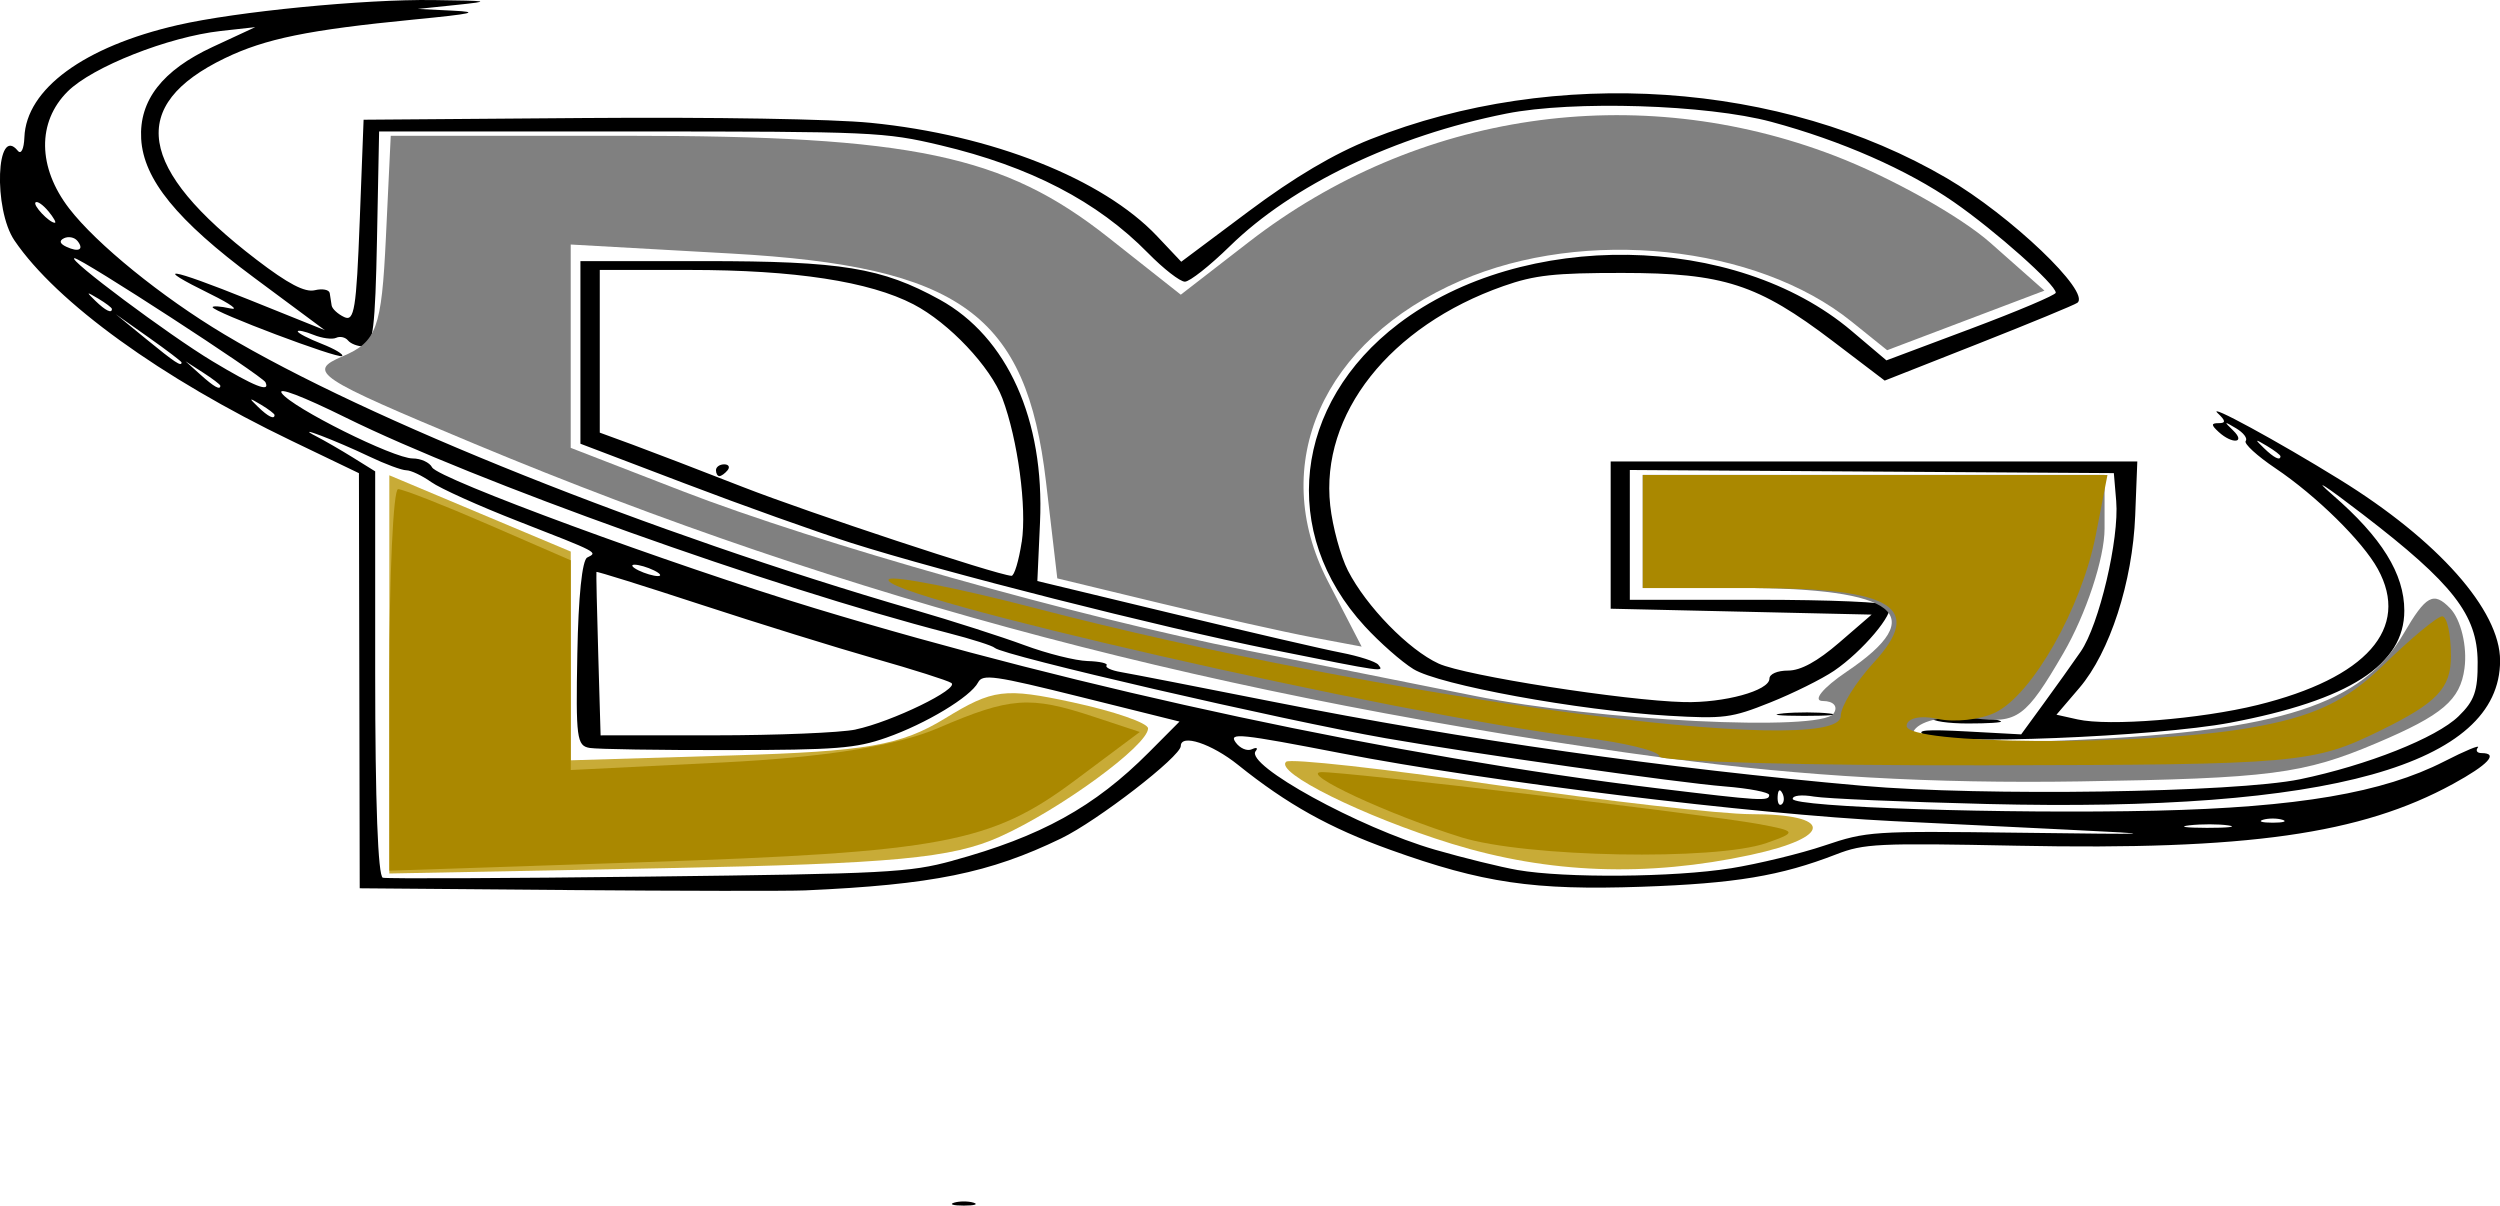
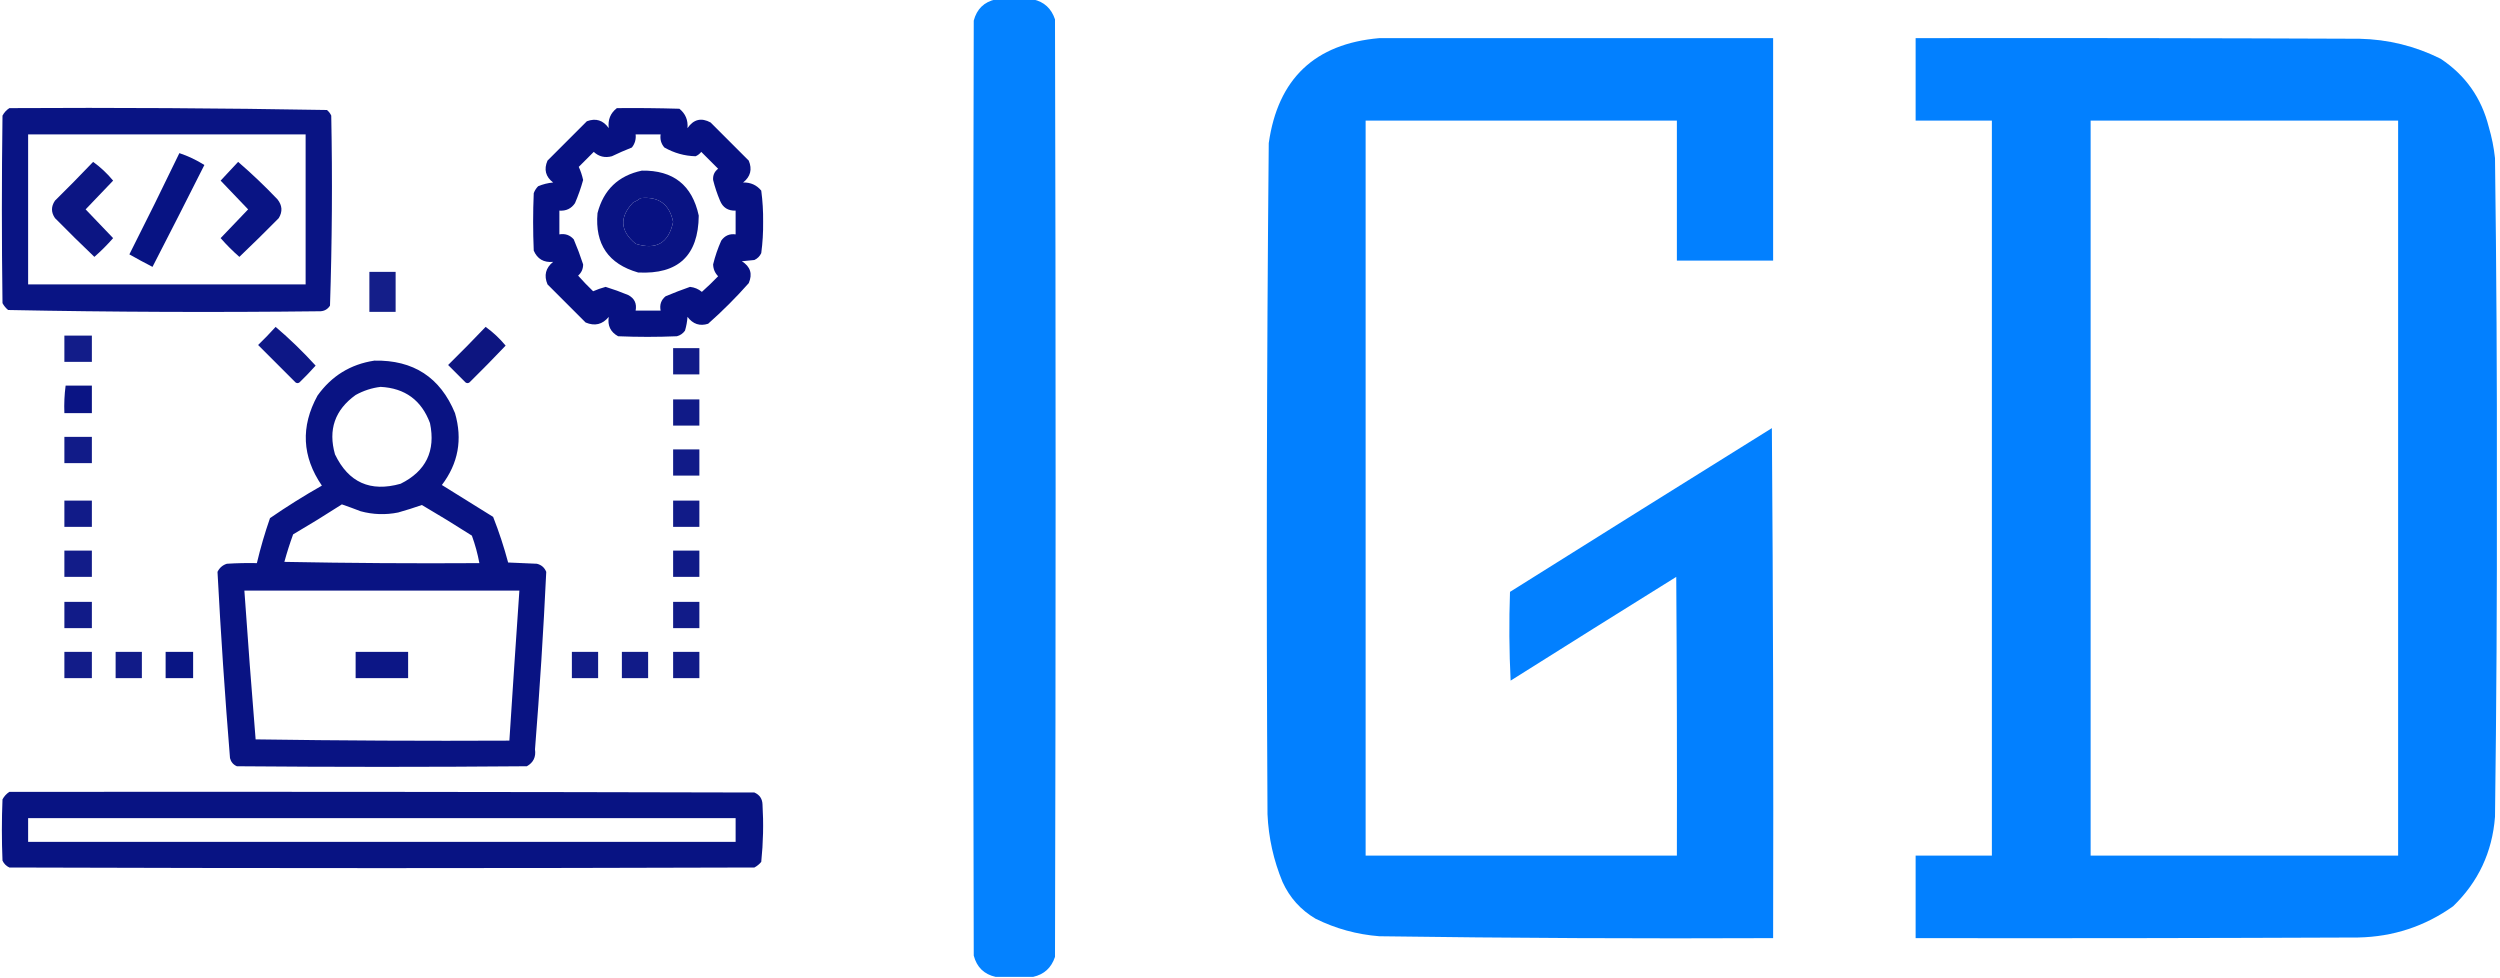
- <svg xmlns="http://www.w3.org/2000/svg" width="50.927mm" height="24.56mm" viewBox="0 0 50.927 24.56" version="1.1" id="svg5" xml:space="preserve">
-   <defs id="defs2" />
-   <g id="layer1" transform="translate(-1.056244,-12.72996)">
-     <path style="fill:#000000;stroke-width:0.138" d="m 20.493,37.229 c 0.108,-0.033 0.286,-0.033 0.394,0 0.108,0.033 0.02,0.06 -0.197,0.06 -0.217,0 -0.306,-0.027 -0.197,-0.06 z m -7.889,-6.369 -4.22,-0.035 -0.008,-4.228 -0.008,-4.228 -1.373,-0.66 c -2.656,-1.277 -4.785,-2.816 -5.644,-4.08 -0.435,-0.64 -0.371,-2.368 0.068,-1.828 0.067,0.083 0.125,-0.035 0.134,-0.273 0.037,-0.985 1.217,-1.85 3.123,-2.287 1.196,-0.275 3.792,-0.529 5.207,-0.51 1.162,0.015 1.2,0.023 0.473,0.099 l -0.789,0.082 0.71,0.035 c 0.573,0.028 0.42,0.063 -0.789,0.181 -2.153,0.211 -3.027,0.39 -3.85,0.787 -1.988,0.959 -1.786,2.246 0.644,4.105 0.643,0.492 0.984,0.671 1.187,0.622 0.156,-0.038 0.293,-0.011 0.304,0.059 0.011,0.07 0.029,0.184 0.039,0.252 0.011,0.068 0.126,0.175 0.256,0.236 0.206,0.097 0.247,-0.158 0.316,-1.954 l 0.079,-2.066 4.497,-0.035 c 2.657,-0.02 5.044,0.02 5.833,0.098 2.468,0.245 4.729,1.14 5.834,2.309 l 0.492,0.521 1.376,-1.029 c 0.924,-0.691 1.738,-1.173 2.48,-1.467 3.758,-1.492 8.366,-1.18 11.74,0.794 1.304,0.763 2.939,2.324 2.659,2.538 -0.055,0.042 -0.961,0.416 -2.013,0.831 l -1.912,0.754 -1.056,-0.803 c -1.53,-1.163 -2.227,-1.389 -4.29,-1.39 -1.382,-7.9e-4 -1.783,0.043 -2.419,0.267 -2.317,0.813 -3.735,2.61 -3.53,4.471 0.048,0.435 0.211,1.032 0.361,1.326 0.374,0.729 1.236,1.614 1.848,1.894 0.533,0.245 3.784,0.754 4.997,0.784 0.819,0.02 1.741,-0.233 1.741,-0.477 0,-0.095 0.162,-0.165 0.381,-0.165 0.257,0 0.596,-0.186 1.041,-0.57 l 0.66,-0.57 -2.658,-0.06 -2.658,-0.06 v -1.5 -1.5 h 5.364 5.364 l -0.043,1.101 c -0.053,1.355 -0.517,2.786 -1.137,3.512 l -0.467,0.546 0.43,0.096 c 0.639,0.143 2.499,-0.006 3.664,-0.293 2.224,-0.549 3.118,-1.56 2.452,-2.772 -0.31,-0.564 -1.25,-1.489 -2.085,-2.051 -0.376,-0.253 -0.649,-0.504 -0.606,-0.556 0.043,-0.053 -0.046,-0.169 -0.197,-0.259 -0.248,-0.148 -0.254,-0.144 -0.058,0.046 0.263,0.255 -0.018,0.284 -0.295,0.03 -0.157,-0.144 -0.157,-0.18 0,-0.18 0.149,0 0.144,-0.049 -0.02,-0.203 -0.238,-0.223 1.214,0.566 2.482,1.35 2.007,1.239 3.271,2.665 3.27,3.69 -3.23e-4,2.122 -3.478,3.094 -10.454,2.921 -1.698,-0.042 -3.283,-0.11 -3.522,-0.151 -0.252,-0.043 -0.434,-0.024 -0.434,0.047 0,0.169 4.374,0.31 7.398,0.24 2.889,-0.068 4.626,-0.364 5.876,-1.004 0.427,-0.219 0.735,-0.346 0.684,-0.283 -0.051,0.063 -0.018,0.114 0.074,0.114 0.355,0 0.137,0.236 -0.582,0.629 -1.873,1.023 -4.19,1.352 -8.875,1.258 -2.846,-0.057 -3.123,-0.044 -3.689,0.176 -1.134,0.44 -2.06,0.594 -3.963,0.66 -2.198,0.076 -3.238,-0.076 -5.121,-0.753 -1.234,-0.443 -2.101,-0.927 -3.101,-1.73 -0.537,-0.431 -1.166,-0.639 -1.166,-0.385 0,0.214 -1.697,1.525 -2.439,1.884 -1.459,0.706 -2.627,0.943 -5.213,1.058 -0.347,0.015 -2.53,0.012 -4.852,-0.007 z m 7.856,-0.597 c 1.8,-0.491 2.892,-1.094 4.001,-2.208 l 0.623,-0.626 -2,-0.498 c -1.775,-0.442 -2.012,-0.476 -2.103,-0.3 -0.154,0.295 -1.063,0.843 -1.869,1.126 -0.624,0.219 -1.015,0.25 -3.234,0.253 -1.388,0.002 -2.653,-0.018 -2.81,-0.044 -0.263,-0.044 -0.283,-0.198 -0.251,-1.922 0.021,-1.164 0.098,-1.906 0.202,-1.957 0.219,-0.109 0.248,-0.093 -1.412,-0.741 -0.787,-0.307 -1.583,-0.665 -1.768,-0.797 -0.185,-0.131 -0.413,-0.239 -0.505,-0.239 -0.092,0 -0.432,-0.126 -0.756,-0.281 -0.684,-0.327 -1.581,-0.668 -1.08,-0.411 0.163,0.084 0.501,0.279 0.749,0.433 l 0.452,0.281 v 4.119 c 0,2.609 0.057,4.134 0.156,4.159 0.086,0.022 2.518,0.012 5.404,-0.023 4.868,-0.058 5.317,-0.082 6.202,-0.323 z m 15.849,0.156 c 0.564,-0.091 1.426,-0.3 1.914,-0.465 0.864,-0.291 0.974,-0.298 3.944,-0.261 2.907,0.037 2.956,0.034 1.004,-0.062 -1.128,-0.055 -2.726,-0.134 -3.55,-0.174 -2.872,-0.142 -8.243,-0.802 -11.234,-1.381 -2.077,-0.402 -2.303,-0.426 -2.161,-0.225 0.087,0.123 0.236,0.187 0.332,0.142 0.096,-0.045 0.13,-0.028 0.077,0.038 -0.227,0.279 2.106,1.561 3.653,2.008 0.578,0.167 1.335,0.353 1.682,0.414 0.96,0.168 3.191,0.15 4.339,-0.035 z m 10.139,-0.875 c -0.194,-0.029 -0.549,-0.029 -0.789,-0.002 -0.24,0.028 -0.081,0.051 0.353,0.052 0.434,7.9e-4 0.63,-0.022 0.436,-0.05 z m 1.102,-0.115 c -0.108,-0.033 -0.286,-0.033 -0.394,0 -0.108,0.033 -0.02,0.06 0.197,0.06 0.217,0 0.306,-0.027 0.197,-0.06 z m -10.187,-0.543 c -0.05,-0.096 -0.088,-0.067 -0.095,0.072 -0.006,0.126 0.03,0.197 0.083,0.157 0.052,-0.04 0.058,-0.143 0.012,-0.23 z m -0.266,0.04 c 0,-0.057 -0.408,-0.136 -0.907,-0.176 -0.965,-0.077 -5.063,-0.66 -6.903,-0.981 -2.105,-0.368 -7.811,-1.687 -7.968,-1.842 -0.043,-0.043 -0.469,-0.179 -0.947,-0.302 -3.601,-0.93 -9.649,-3.093 -12.271,-4.388 -0.883,-0.436 -1.4,-0.633 -1.305,-0.498 0.209,0.298 2.28,1.33 2.667,1.33 0.167,0 0.345,0.082 0.395,0.181 0.117,0.233 4.876,1.984 7.802,2.872 5.448,1.653 11.846,3.02 17.148,3.665 2.124,0.258 2.288,0.268 2.288,0.139 z m 10.808,-0.321 c 1.374,-0.285 2.781,-0.844 3.234,-1.284 0.324,-0.315 0.393,-0.513 0.389,-1.108 -0.007,-0.959 -0.5,-1.593 -2.338,-3.004 -0.773,-0.594 -1.052,-0.774 -0.62,-0.4 1.003,0.868 1.464,1.611 1.464,2.361 0,1.103 -1.123,1.825 -3.55,2.283 -1.518,0.286 -5.855,0.46 -6.232,0.249 -0.177,-0.099 0.041,-0.117 0.87,-0.072 l 1.107,0.06 0.453,-0.621 c 0.249,-0.341 0.591,-0.82 0.759,-1.064 0.376,-0.544 0.789,-2.297 0.724,-3.068 l -0.048,-0.569 -4.93,-0.032 -4.93,-0.032 v 1.322 1.322 h 2.594 c 1.492,0 2.634,0.049 2.688,0.116 0.122,0.15 -0.543,0.938 -1.122,1.331 -0.248,0.168 -0.834,0.459 -1.302,0.646 -0.787,0.315 -0.94,0.335 -2.072,0.269 -1.829,-0.107 -4.672,-0.627 -5.194,-0.95 -0.242,-0.149 -0.688,-0.542 -0.991,-0.872 -1.748,-1.9 -1.454,-4.533 0.688,-6.163 2.537,-1.93 6.855,-1.862 9.228,0.145 l 0.71,0.601 1.725,-0.647 c 0.949,-0.356 1.725,-0.685 1.725,-0.731 0,-0.166 -1.227,-1.258 -2.076,-1.847 -0.947,-0.658 -2.299,-1.252 -3.718,-1.634 -1.312,-0.353 -4.042,-0.438 -5.399,-0.168 -2.27,0.452 -4.361,1.455 -5.635,2.704 -0.405,0.396 -0.815,0.72 -0.913,0.72 -0.098,0 -0.436,-0.263 -0.751,-0.584 -1.032,-1.052 -2.398,-1.761 -4.227,-2.195 -1.139,-0.27 -1.377,-0.281 -6.311,-0.281 H 8.779 l -0.043,2.19 c -0.035,1.795 -0.083,2.19 -0.267,2.19 -0.123,0 -0.268,-0.055 -0.323,-0.122 -0.054,-0.067 -0.164,-0.092 -0.243,-0.054 -0.079,0.037 -0.287,0.009 -0.462,-0.062 -0.175,-0.071 -0.319,-0.102 -0.319,-0.069 0,0.034 0.22,0.148 0.488,0.253 0.268,0.106 0.454,0.217 0.414,0.249 -0.081,0.061 -2.637,-0.903 -2.637,-0.995 0,-0.03 0.16,-0.02 0.355,0.024 0.195,0.044 0.018,-0.086 -0.394,-0.289 -1.219,-0.6 -0.86,-0.548 0.789,0.115 l 1.538,0.619 -1.439,-1.068 c -1.578,-1.171 -2.257,-2.006 -2.304,-2.831 -0.044,-0.783 0.433,-1.397 1.456,-1.872 l 0.868,-0.403 -0.702,0.078 c -1.068,0.119 -2.618,0.731 -3.121,1.234 -0.622,0.62 -0.61,1.545 0.03,2.379 0.557,0.725 1.888,1.806 3.162,2.567 2.919,1.745 8.681,4.047 14.042,5.608 0.781,0.227 1.797,0.553 2.258,0.724 0.461,0.171 1.04,0.316 1.286,0.323 0.247,0.007 0.421,0.047 0.387,0.089 -0.034,0.042 0.097,0.103 0.292,0.136 0.194,0.033 1.596,0.306 3.114,0.607 3.882,0.77 8.005,1.358 11.991,1.709 2.443,0.216 7.605,0.139 8.914,-0.133 z m -7.494,-1.245 c 0,-0.098 1.248,-0.04 1.407,0.065 0.036,0.024 -0.266,0.043 -0.671,0.043 -0.405,0 -0.736,-0.049 -0.736,-0.109 z m -3.034,-0.098 c 0.284,-0.027 0.71,-0.026 0.947,0.002 0.237,0.027 0.005,0.049 -0.516,0.049 -0.521,-7.2e-4 -0.715,-0.023 -0.431,-0.05 z m -10.401,-1.296 c -2.289,-0.461 -6.716,-1.584 -8.581,-2.177 -0.698,-0.222 -2.225,-0.767 -3.392,-1.212 l -2.123,-0.808 v -1.86 -1.86 h 2.524 c 2.799,0 3.613,0.133 4.796,0.785 1.378,0.759 2.138,2.449 2.042,4.54 l -0.054,1.192 2.761,0.665 c 1.519,0.366 3.06,0.724 3.425,0.794 0.365,0.071 0.707,0.181 0.759,0.246 0.125,0.154 0.145,0.157 -2.157,-0.306 z m -5.106,-2.196 c 0.106,-0.697 -0.08,-2.086 -0.393,-2.922 -0.241,-0.645 -1.089,-1.543 -1.813,-1.919 -0.897,-0.466 -2.419,-0.7 -4.567,-0.7 h -1.823 v 1.657 1.657 l 0.671,0.246 c 0.369,0.136 1.381,0.524 2.248,0.863 1.345,0.525 5.149,1.784 5.467,1.808 0.057,0.005 0.151,-0.307 0.209,-0.691 z m -6.229,-1.461 c 0,-0.066 0.075,-0.12 0.167,-0.12 0.092,0 0.123,0.054 0.07,0.12 -0.054,0.066 -0.129,0.12 -0.167,0.12 -0.038,0 -0.07,-0.054 -0.07,-0.12 z m 2.845,5.281 c 0.738,-0.156 2.126,-0.831 1.949,-0.948 -0.077,-0.051 -0.779,-0.274 -1.56,-0.496 -0.781,-0.223 -2.373,-0.717 -3.539,-1.099 -1.165,-0.382 -2.124,-0.682 -2.13,-0.666 -0.006,0.016 0.01,0.771 0.037,1.679 l 0.048,1.65 2.319,-7.2e-4 c 1.275,-3.6e-4 2.57,-0.054 2.876,-0.118 z m -4.108,-3.241 c -0.13,-0.064 -0.308,-0.116 -0.394,-0.116 -0.087,0 -0.051,0.052 0.079,0.116 0.13,0.064 0.308,0.116 0.394,0.116 0.087,0 0.051,-0.052 -0.079,-0.116 z m 33.133,-2.325 c 0,-0.025 -0.124,-0.119 -0.276,-0.21 -0.25,-0.149 -0.256,-0.145 -0.06,0.045 0.206,0.2 0.336,0.263 0.336,0.165 z M 6.649,21.184 c 0,-0.025 -0.124,-0.119 -0.276,-0.21 -0.25,-0.149 -0.256,-0.145 -0.06,0.045 0.206,0.2 0.336,0.263 0.336,0.165 z m -1.104,-0.596 c 0,-0.023 -0.16,-0.144 -0.355,-0.27 l -0.355,-0.229 0.301,0.27 c 0.282,0.254 0.409,0.325 0.409,0.229 z m 0.92,-0.07 c -0.062,-0.132 -3.749,-2.528 -3.891,-2.528 -0.174,0 1.922,1.565 2.812,2.1 0.86,0.517 1.18,0.643 1.078,0.428 z m -1.709,-0.404 c 0,-0.02 -0.302,-0.249 -0.671,-0.51 l -0.671,-0.474 0.624,0.51 c 0.58,0.474 0.717,0.565 0.717,0.474 z m -1.42,-1.09 c 0,-0.025 -0.124,-0.119 -0.276,-0.21 -0.25,-0.149 -0.256,-0.145 -0.06,0.045 0.206,0.2 0.336,0.263 0.336,0.165 z m -0.705,-1.389 c -0.058,-0.071 -0.179,-0.095 -0.269,-0.053 -0.106,0.05 -0.09,0.112 0.046,0.175 0.253,0.119 0.368,0.056 0.224,-0.122 z m -0.589,-0.601 c -0.106,-0.129 -0.223,-0.211 -0.26,-0.183 -0.068,0.051 0.276,0.417 0.392,0.417 0.034,0 -0.026,-0.106 -0.132,-0.235 z" id="path179" />
-     <path style="fill:#808080;stroke-width:0.311" d="m 35.025,28.177 c -9.094,-1.224 -16.663,-3.219 -24.302,-6.406 -3.243,-1.353 -3.42,-1.47 -2.688,-1.782 0.696,-0.296 0.794,-0.565 0.882,-2.413 l 0.099,-2.08 h 4.796 c 5.841,0 7.693,0.39 9.82,2.07 l 1.478,1.167 1.39,-1.076 c 3.424,-2.65 7.893,-3.306 11.935,-1.752 1.132,0.435 2.555,1.231 3.163,1.768 l 1.105,0.977 -1.602,0.607 -1.602,0.607 -0.73,-0.587 c -1.935,-1.557 -5.431,-1.923 -7.954,-0.831 -2.821,1.221 -3.938,3.743 -2.711,6.12 l 0.69,1.336 -1.005,-0.189 c -0.553,-0.104 -1.948,-0.417 -3.1,-0.695 l -2.095,-0.506 -0.23,-1.968 c -0.399,-3.414 -1.738,-4.386 -6.407,-4.649 l -3.275,-0.184 v 2.071 2.071 l 2.268,0.879 c 2.751,1.066 8.084,2.572 11.507,3.248 1.386,0.274 3.476,0.691 4.645,0.927 2.509,0.507 7.037,0.732 7.303,0.362 0.103,-0.142 0.006,-0.259 -0.215,-0.259 -0.221,0 -0.003,-0.268 0.484,-0.597 1.724,-1.162 1.033,-1.706 -2.166,-1.706 h -1.988 v -1.152 -1.152 h 4.704 4.704 v 1.095 c 0,0.602 -0.378,1.746 -0.841,2.541 -0.761,1.308 -0.933,1.434 -1.808,1.324 -0.553,-0.07 -1.078,0.032 -1.226,0.238 -0.203,0.282 0.507,0.326 3.3,0.203 4.154,-0.182 5.826,-0.724 6.665,-2.163 0.458,-0.785 0.611,-0.869 0.948,-0.521 0.221,0.228 0.354,0.779 0.294,1.224 -0.087,0.647 -0.445,0.952 -1.788,1.522 -1.492,0.633 -2.169,0.721 -6.048,0.782 -2.987,0.047 -5.642,-0.103 -8.399,-0.474 z" id="path256" />
-     <path style="fill:#c8ab37;stroke-width:0.311" d="m 8.987,26.468 v -4.056 l 1.848,0.777 1.848,0.777 v 2.126 2.126 l 3.276,-0.099 c 2.758,-0.083 3.445,-0.203 4.349,-0.755 0.978,-0.598 1.208,-0.627 2.604,-0.326 0.842,0.182 1.531,0.42 1.531,0.53 0,0.345 -1.797,1.659 -3.024,2.209 -0.969,0.435 -2.167,0.547 -6.804,0.638 l -5.628,0.109 z" id="path534" />
-     <path style="fill:#c8ab37;stroke-width:0.311" d="m 30.631,29.919 c -1.8,-0.556 -3.623,-1.459 -3.374,-1.672 0.081,-0.07 1.995,0.142 4.252,0.471 2.258,0.329 4.606,0.597 5.219,0.597 1.679,0 1.675,0.467 -0.007,0.83 -2.116,0.456 -4.118,0.382 -6.09,-0.226 z" id="path536" />
-     <path style="fill:#aa8800;stroke-width:0.311" d="m 34.857,28.137 c 0,-0.108 -0.718,-0.283 -1.596,-0.388 -3.713,-0.448 -14.465,-2.904 -14.096,-3.22 0.092,-0.079 1.431,0.185 2.974,0.588 7.03,1.834 16.414,3.091 16.414,2.2 0,-0.196 0.303,-0.687 0.674,-1.091 1.026,-1.118 0.398,-1.516 -2.395,-1.516 H 34.521 v -1.152 -1.152 h 4.733 4.733 l -0.238,1.224 c -0.288,1.48 -1.293,3.254 -2.051,3.617 -0.305,0.146 -0.835,0.203 -1.178,0.126 -0.343,-0.077 -0.624,-0.012 -0.624,0.144 0,0.386 4.778,0.417 6.955,0.046 1.327,-0.226 1.991,-0.536 2.762,-1.288 0.558,-0.545 1.095,-0.99 1.193,-0.99 0.098,0 0.178,0.365 0.178,0.811 0,0.652 -0.28,0.948 -1.428,1.511 -1.378,0.676 -1.662,0.701 -8.064,0.713 -3.65,0.007 -6.636,-0.075 -6.636,-0.183 z" id="path540" />
-     <path style="fill:#aa8800;fill-opacity:1;stroke-width:0.311" d="m 8.987,26.578 c 0,-2.136 0.081,-3.884 0.179,-3.884 0.099,0 0.93,0.326 1.848,0.725 l 1.669,0.725 v 2.136 2.136 l 3.108,-0.155 c 2.075,-0.104 3.53,-0.337 4.378,-0.701 1.469,-0.631 1.867,-0.66 3.16,-0.232 l 0.946,0.313 -1.319,0.985 c -1.713,1.279 -2.693,1.464 -8.844,1.669 l -5.124,0.171 z" id="path6179" />
-     <path style="fill:#aa8800;fill-opacity:1;stroke-width:0.311" d="m 30.826,29.787 c -1.479,-0.46 -3.302,-1.308 -2.856,-1.328 0.433,-0.019 7.8,0.855 8.903,1.056 0.786,0.144 0.797,0.168 0.168,0.388 -1.041,0.364 -4.907,0.291 -6.216,-0.116 z" id="path6181" />
+ <svg xmlns="http://www.w3.org/2000/svg" version="1.1" width="2000px" height="782px" style="shape-rendering:geometricPrecision; text-rendering:geometricPrecision; image-rendering:optimizeQuality; fill-rule:evenodd; clip-rule:evenodd">
+   <g>
+     <path style="opacity:0.981" fill="#0080ff" d="M 796.5,-0.5 C 806.5,-0.5 816.5,-0.5 826.5,-0.5C 835.269,1.428 841.102,6.761 844,15.5C 844.667,265.5 844.667,515.5 844,765.5C 841.102,774.239 835.269,779.572 826.5,781.5C 816.5,781.5 806.5,781.5 796.5,781.5C 787.291,779.46 781.458,773.793 779,764.5C 778.333,515.167 778.333,265.833 779,16.5C 781.449,7.216 787.282,1.549 796.5,-0.5 Z" />
+   </g>
+   <g>
+     <path style="opacity:0.991" fill="#007fff" d="M 1103.5,30.5 C 1208.5,30.5 1313.5,30.5 1418.5,30.5C 1418.5,89.833 1418.5,149.167 1418.5,208.5C 1392.83,208.5 1367.17,208.5 1341.5,208.5C 1341.5,171.167 1341.5,133.833 1341.5,96.5C 1258.5,96.5 1175.5,96.5 1092.5,96.5C 1092.5,292.5 1092.5,488.5 1092.5,684.5C 1175.5,684.5 1258.5,684.5 1341.5,684.5C 1341.67,610.166 1341.5,535.833 1341,461.5C 1296.75,489.042 1252.58,516.708 1208.5,544.5C 1207.33,520.84 1207.17,497.174 1208,473.5C 1277.75,429.708 1347.58,386.042 1417.5,342.5C 1418.5,478.498 1418.83,614.498 1418.5,750.5C 1313.48,750.971 1208.48,750.471 1103.5,749C 1085.58,747.603 1068.58,742.936 1052.5,735C 1040.56,727.959 1031.73,718.126 1026,705.5C 1018.85,688.222 1014.85,670.222 1014,651.5C 1013.01,472.48 1013.34,293.48 1015,114.5C 1022.33,62.998 1051.83,34.998 1103.5,30.5 Z" />
+   </g>
+   <g>
+     <path style="opacity:0.992" fill="#007fff" d="M 1532.5,30.5 C 1650.83,30.333 1769.17,30.5 1887.5,31C 1910.4,31.475 1932.07,36.808 1952.5,47C 1972.32,60.121 1985.16,78.288 1991,101.5C 1993.42,109.683 1995.09,118.016 1996,126.5C 1997.15,214.315 1997.65,302.148 1997.5,390C 1997.65,477.852 1997.15,565.685 1996,653.5C 1993.82,681.684 1982.65,705.517 1962.5,725C 1939.87,741.1 1914.53,749.433 1886.5,750C 1768.5,750.5 1650.5,750.667 1532.5,750.5C 1532.5,728.5 1532.5,706.5 1532.5,684.5C 1552.83,684.5 1573.17,684.5 1593.5,684.5C 1593.5,488.5 1593.5,292.5 1593.5,96.5C 1573.17,96.5 1552.83,96.5 1532.5,96.5C 1532.5,74.5 1532.5,52.5 1532.5,30.5 Z M 1672.5,96.5 C 1754.5,96.5 1836.5,96.5 1918.5,96.5C 1918.5,292.5 1918.5,488.5 1918.5,684.5C 1836.5,684.5 1754.5,684.5 1672.5,684.5C 1672.5,488.5 1672.5,292.5 1672.5,96.5 Z" />
+   </g>
+   <g>
+     <path style="opacity:0.964" fill="#000b80" d="M 7.5,86.5 C 92.249,86.005 176.915,86.505 261.5,88C 263.049,89.214 264.215,90.714 265,92.5C 265.991,143.25 265.657,193.916 264,244.5C 262.238,247.268 259.738,248.768 256.5,249C 173.11,249.992 89.777,249.658 6.5,248C 4.622,246.457 3.122,244.624 2,242.5C 1.333,192.5 1.333,142.5 2,92.5C 3.36,89.977 5.193,87.977 7.5,86.5 Z M 22.5,107.5 C 96.5,107.5 170.5,107.5 244.5,107.5C 244.5,147.5 244.5,187.5 244.5,227.5C 170.5,227.5 96.5,227.5 22.5,227.5C 22.5,187.5 22.5,147.5 22.5,107.5 Z" />
+   </g>
+   <g>
+     <path style="opacity:0.973" fill="#010b7f" d="M 493.5,86.5 C 510.17,86.333 526.837,86.5 543.5,87C 548.37,90.919 550.536,96.086 550,102.5C 554.878,95.425 561.044,93.925 568.5,98C 578.667,108.167 588.833,118.333 599,128.5C 601.91,135.466 600.41,141.299 594.5,146C 600.496,145.855 605.329,148.022 609,152.5C 610.103,160.775 610.603,169.108 610.5,177.5C 610.603,185.892 610.103,194.225 609,202.5C 607.833,205 606,206.833 603.5,208C 600.167,208.333 596.833,208.667 593.5,209C 600.345,213.316 602.178,219.149 599,226.5C 588.833,238 578,248.833 566.5,259C 559.857,261.121 554.357,259.288 550,253.5C 549.74,257.25 549.073,260.916 548,264.5C 546.363,266.81 544.196,268.31 541.5,269C 525.833,269.667 510.167,269.667 494.5,269C 488.414,265.659 485.914,260.493 487,253.5C 482.01,259.589 475.843,261.089 468.5,258C 458.333,247.833 448.167,237.667 438,227.5C 434.996,220.357 436.496,214.357 442.5,209.5C 435.036,210.192 429.869,207.192 427,200.5C 426.333,185.167 426.333,169.833 427,154.5C 427.792,152.413 428.959,150.579 430.5,149C 434.332,147.375 438.332,146.375 442.5,146C 436.463,141.362 434.963,135.529 438,128.5C 448.5,118 459,107.5 469.5,97C 476.671,94.325 482.504,96.158 487,102.5C 486.198,95.793 488.364,90.46 493.5,86.5 Z M 508.5,107.5 C 515.167,107.5 521.833,107.5 528.5,107.5C 527.9,111.516 528.9,115.016 531.5,118C 539.357,122.452 547.69,124.785 556.5,125C 558.286,124.215 559.786,123.049 561,121.5C 565.5,126 570,130.5 574.5,135C 571.534,137.265 570.201,140.265 570.5,144C 571.882,149.609 573.715,155.109 576,160.5C 578.25,166.048 582.417,168.714 588.5,168.5C 588.5,174.833 588.5,181.167 588.5,187.5C 583.653,186.84 579.819,188.507 577,192.5C 574.249,198.661 572.083,204.994 570.5,211.5C 570.596,215.192 571.929,218.358 574.5,221C 570.318,225.349 565.985,229.515 561.5,233.5C 558.737,231.202 555.57,229.868 552,229.5C 545.454,231.794 538.954,234.294 532.5,237C 528.886,239.944 527.553,243.777 528.5,248.5C 521.833,248.5 515.167,248.5 508.5,248.5C 509.564,242.796 507.564,238.629 502.5,236C 496.588,233.542 490.588,231.375 484.5,229.5C 480.941,230.467 477.608,231.633 474.5,233C 470.318,228.985 466.318,224.818 462.5,220.5C 465.194,218.111 466.527,215.111 466.5,211.5C 464.307,204.76 461.807,198.094 459,191.5C 455.96,188.034 452.126,186.7 447.5,187.5C 447.5,181.167 447.5,174.833 447.5,168.5C 452.907,168.875 457.073,166.875 460,162.5C 462.604,156.464 464.771,150.298 466.5,144C 465.678,140.234 464.511,136.734 463,133.5C 467,129.5 471,125.5 475,121.5C 479.091,125.305 483.924,126.472 489.5,125C 494.751,122.472 500.084,120.139 505.5,118C 507.931,114.922 508.931,111.422 508.5,107.5 Z M 512.5,158.5 C 526.923,157.039 535.59,163.372 538.5,177.5C 534.936,194.447 524.936,200.28 508.5,195C 496.031,184.717 495.364,173.717 506.5,162C 508.727,161.059 510.727,159.892 512.5,158.5 Z" />
+   </g>
+   <g>
+     <path style="opacity:0.972" fill="#000c80" d="M 143.5,122.5 C 150.528,124.847 157.195,128.014 163.5,132C 149.794,159.245 135.961,186.411 122,213.5C 115.754,210.294 109.587,206.96 103.5,203.5C 117.116,176.601 130.45,149.601 143.5,122.5 Z" />
+   </g>
+   <g>
+     <path style="opacity:0.959" fill="#020b7e" d="M 74.5,129.5 C 80.422,133.751 85.755,138.751 90.5,144.5C 83.167,152.167 75.833,159.833 68.5,167.5C 75.833,175.167 83.167,182.833 90.5,190.5C 85.833,195.833 80.833,200.833 75.5,205.5C 64.847,195.348 54.347,185.014 44,174.5C 40.788,169.867 40.788,165.2 44,160.5C 54.369,150.298 64.535,139.965 74.5,129.5 Z" />
+   </g>
+   <g>
+     <path style="opacity:0.961" fill="#000b80" d="M 190.5,129.5 C 201.413,138.909 211.913,148.909 222,159.5C 225.831,164.303 226.164,169.303 223,174.5C 212.653,185.014 202.153,195.348 191.5,205.5C 186.167,200.833 181.167,195.833 176.5,190.5C 183.833,182.833 191.167,175.167 198.5,167.5C 191.167,159.833 183.833,152.167 176.5,144.5C 181.188,139.48 185.855,134.48 190.5,129.5 Z" />
+   </g>
+   <g>
+     <path style="opacity:0.966" fill="#010b7f" d="M 513.5,136.5 C 538.584,136.093 553.75,148.093 559,172.5C 558.686,204.479 542.519,219.646 510.5,218C 486.693,211.172 475.859,195.339 478,170.5C 482.852,151.814 494.685,140.48 513.5,136.5 Z M 512.5,158.5 C 510.727,159.892 508.727,161.059 506.5,162C 495.364,173.717 496.031,184.717 508.5,195C 524.936,200.28 534.936,194.447 538.5,177.5C 535.59,163.372 526.923,157.039 512.5,158.5 Z" />
+   </g>
+   <g>
+     <path style="opacity:0.919" fill="#000b7f" d="M 295.5,217.5 C 302.5,217.5 309.5,217.5 316.5,217.5C 316.5,228.167 316.5,238.833 316.5,249.5C 309.5,249.5 302.5,249.5 295.5,249.5C 295.5,238.833 295.5,228.167 295.5,217.5 Z" />
+   </g>
+   <g>
+     <path style="opacity:0.947" fill="#000b80" d="M 220.5,261.5 C 231.76,271.091 242.427,281.425 252.5,292.5C 248.349,297.152 244.015,301.652 239.5,306C 238.5,306.667 237.5,306.667 236.5,306C 226.5,296 216.5,286 206.5,276C 211.37,271.298 216.037,266.465 220.5,261.5 Z" />
+   </g>
+   <g>
+     <path style="opacity:0.963" fill="#040c7b" d="M 388.5,261.5 C 394.422,265.751 399.755,270.751 404.5,276.5C 395.014,286.486 385.348,296.319 375.5,306C 374.5,306.667 373.5,306.667 372.5,306C 367.833,301.333 363.167,296.667 358.5,292C 368.702,281.965 378.702,271.798 388.5,261.5 Z" />
+   </g>
+   <g>
+     <path style="opacity:0.927" fill="#000b80" d="M 51.5,268.5 C 58.833,268.5 66.167,268.5 73.5,268.5C 73.5,275.5 73.5,282.5 73.5,289.5C 66.167,289.5 58.833,289.5 51.5,289.5C 51.5,282.5 51.5,275.5 51.5,268.5 Z" />
+   </g>
+   <g>
+     <path style="opacity:0.931" fill="#000b7f" d="M 538.5,278.5 C 545.5,278.5 552.5,278.5 559.5,278.5C 559.5,285.5 559.5,292.5 559.5,299.5C 552.5,299.5 545.5,299.5 538.5,299.5C 538.5,292.5 538.5,285.5 538.5,278.5 Z" />
+   </g>
+   <g>
+     <path style="opacity:0.968" fill="#010b7f" d="M 299.5,288.5 C 330.686,287.886 352.186,301.886 364,330.5C 370.124,351.541 366.624,370.707 353.5,388C 367.167,396.5 380.833,405 394.5,413.5C 399.189,425.417 403.189,437.583 406.5,450C 414.167,450.333 421.833,450.667 429.5,451C 433.112,451.889 435.612,454.055 437,457.5C 434.76,504.861 431.76,552.194 428,599.5C 428.87,605.564 426.704,610.064 421.5,613C 344.167,613.667 266.833,613.667 189.5,613C 186.619,611.749 184.786,609.583 184,606.5C 179.954,556.859 176.621,507.193 174,457.5C 175.587,454.244 178.087,452.077 181.5,451C 189.493,450.5 197.493,450.334 205.5,450.5C 208.377,438.327 211.877,426.327 216,414.5C 229.434,405.24 243.267,396.573 257.5,388.5C 241.597,365.246 240.43,341.246 254,316.5C 265.249,300.742 280.416,291.408 299.5,288.5 Z M 304.5,309.5 C 324.03,310.534 337.197,320.2 344,338.5C 348.616,360.767 340.783,376.934 320.5,387C 296.317,393.836 278.817,386.003 268,363.5C 262.387,343.775 267.887,327.942 284.5,316C 290.875,312.485 297.542,310.318 304.5,309.5 Z M 273.5,403.5 C 278.503,405.224 283.503,407.058 288.5,409C 298.435,411.692 308.435,412.025 318.5,410C 325.015,408.159 331.349,406.159 337.5,404C 351,411.916 364.334,420.082 377.5,428.5C 380.117,435.681 382.117,443.014 383.5,450.5C 331.496,450.833 279.496,450.5 227.5,449.5C 229.528,442.051 231.861,434.718 234.5,427.5C 247.731,419.725 260.731,411.725 273.5,403.5 Z M 195.5,472.5 C 268.833,472.5 342.167,472.5 415.5,472.5C 412.739,512.494 410.072,552.494 407.5,592.5C 339.83,592.833 272.163,592.5 204.5,591.5C 201.265,551.872 198.265,512.205 195.5,472.5 Z" />
+   </g>
+   <g>
+     <path style="opacity:0.961" fill="#010b80" d="M 52.5,308.5 C 59.5,308.5 66.5,308.5 73.5,308.5C 73.5,315.833 73.5,323.167 73.5,330.5C 66.167,330.5 58.833,330.5 51.5,330.5C 51.203,323.08 51.536,315.746 52.5,308.5 Z" />
+   </g>
+   <g>
+     <path style="opacity:0.934" fill="#000b7f" d="M 538.5,319.5 C 545.5,319.5 552.5,319.5 559.5,319.5C 559.5,326.5 559.5,333.5 559.5,340.5C 552.5,340.5 545.5,340.5 538.5,340.5C 538.5,333.5 538.5,326.5 538.5,319.5 Z" />
+   </g>
+   <g>
+     <path style="opacity:0.931" fill="#000b80" d="M 51.5,349.5 C 58.833,349.5 66.167,349.5 73.5,349.5C 73.5,356.5 73.5,363.5 73.5,370.5C 66.167,370.5 58.833,370.5 51.5,370.5C 51.5,363.5 51.5,356.5 51.5,349.5 Z" />
+   </g>
+   <g>
+     <path style="opacity:0.933" fill="#000b7f" d="M 538.5,359.5 C 545.5,359.5 552.5,359.5 559.5,359.5C 559.5,366.5 559.5,373.5 559.5,380.5C 552.5,380.5 545.5,380.5 538.5,380.5C 538.5,373.5 538.5,366.5 538.5,359.5 Z" />
+   </g>
+   <g>
+     <path style="opacity:0.931" fill="#000b80" d="M 51.5,400.5 C 58.833,400.5 66.167,400.5 73.5,400.5C 73.5,407.5 73.5,414.5 73.5,421.5C 66.167,421.5 58.833,421.5 51.5,421.5C 51.5,414.5 51.5,407.5 51.5,400.5 Z" />
+   </g>
+   <g>
+     <path style="opacity:0.933" fill="#000b7f" d="M 538.5,400.5 C 545.5,400.5 552.5,400.5 559.5,400.5C 559.5,407.5 559.5,414.5 559.5,421.5C 552.5,421.5 545.5,421.5 538.5,421.5C 538.5,414.5 538.5,407.5 538.5,400.5 Z" />
+   </g>
+   <g>
+     <path style="opacity:0.929" fill="#000b80" d="M 51.5,440.5 C 58.833,440.5 66.167,440.5 73.5,440.5C 73.5,447.5 73.5,454.5 73.5,461.5C 66.167,461.5 58.833,461.5 51.5,461.5C 51.5,454.5 51.5,447.5 51.5,440.5 Z" />
+   </g>
+   <g>
+     <path style="opacity:0.934" fill="#000b7f" d="M 538.5,440.5 C 545.5,440.5 552.5,440.5 559.5,440.5C 559.5,447.5 559.5,454.5 559.5,461.5C 552.5,461.5 545.5,461.5 538.5,461.5C 538.5,454.5 538.5,447.5 538.5,440.5 Z" />
+   </g>
+   <g>
+     <path style="opacity:0.931" fill="#000b80" d="M 51.5,481.5 C 58.833,481.5 66.167,481.5 73.5,481.5C 73.5,488.5 73.5,495.5 73.5,502.5C 66.167,502.5 58.833,502.5 51.5,502.5C 51.5,495.5 51.5,488.5 51.5,481.5 Z" />
+   </g>
+   <g>
+     <path style="opacity:0.931" fill="#000b7f" d="M 538.5,481.5 C 545.5,481.5 552.5,481.5 559.5,481.5C 559.5,488.5 559.5,495.5 559.5,502.5C 552.5,502.5 545.5,502.5 538.5,502.5C 538.5,495.5 538.5,488.5 538.5,481.5 Z" />
+   </g>
+   <g>
+     <path style="opacity:0.929" fill="#000b80" d="M 51.5,521.5 C 58.833,521.5 66.167,521.5 73.5,521.5C 73.5,528.5 73.5,535.5 73.5,542.5C 66.167,542.5 58.833,542.5 51.5,542.5C 51.5,535.5 51.5,528.5 51.5,521.5 Z" />
+   </g>
+   <g>
+     <path style="opacity:0.933" fill="#000b80" d="M 92.5,521.5 C 99.5,521.5 106.5,521.5 113.5,521.5C 113.5,528.5 113.5,535.5 113.5,542.5C 106.5,542.5 99.5,542.5 92.5,542.5C 92.5,535.5 92.5,528.5 92.5,521.5 Z" />
+   </g>
+   <g>
+     <path style="opacity:0.963" fill="#000c80" d="M 132.5,521.5 C 139.833,521.5 147.167,521.5 154.5,521.5C 154.5,528.5 154.5,535.5 154.5,542.5C 147.167,542.5 139.833,542.5 132.5,542.5C 132.5,535.5 132.5,528.5 132.5,521.5 Z" />
+   </g>
+   <g>
+     <path style="opacity:0.953" fill="#000b80" d="M 284.5,521.5 C 298.5,521.5 312.5,521.5 326.5,521.5C 326.5,528.5 326.5,535.5 326.5,542.5C 312.5,542.5 298.5,542.5 284.5,542.5C 284.5,535.5 284.5,528.5 284.5,521.5 Z" />
+   </g>
+   <g>
+     <path style="opacity:0.931" fill="#000b7f" d="M 457.5,521.5 C 464.5,521.5 471.5,521.5 478.5,521.5C 478.5,528.5 478.5,535.5 478.5,542.5C 471.5,542.5 464.5,542.5 457.5,542.5C 457.5,535.5 457.5,528.5 457.5,521.5 Z" />
+   </g>
+   <g>
+     <path style="opacity:0.931" fill="#000b80" d="M 497.5,521.5 C 504.5,521.5 511.5,521.5 518.5,521.5C 518.5,528.5 518.5,535.5 518.5,542.5C 511.5,542.5 504.5,542.5 497.5,542.5C 497.5,535.5 497.5,528.5 497.5,521.5 Z" />
+   </g>
+   <g>
+     <path style="opacity:0.931" fill="#000b80" d="M 538.5,521.5 C 545.5,521.5 552.5,521.5 559.5,521.5C 559.5,528.5 559.5,535.5 559.5,542.5C 552.5,542.5 545.5,542.5 538.5,542.5C 538.5,535.5 538.5,528.5 538.5,521.5 Z" />
+   </g>
+   <g>
+     <path style="opacity:0.966" fill="#000b7f" d="M 7.5,633.5 C 206.167,633.333 404.834,633.5 603.5,634C 607.67,635.83 609.836,638.997 610,643.5C 610.918,658.879 610.584,674.213 609,689.5C 607.457,691.378 605.624,692.878 603.5,694C 404.833,694.667 206.167,694.667 7.5,694C 5,692.833 3.167,691 2,688.5C 1.333,672.167 1.333,655.833 2,639.5C 3.36,636.977 5.193,634.977 7.5,633.5 Z M 22.5,654.5 C 211.167,654.5 399.833,654.5 588.5,654.5C 588.5,660.833 588.5,667.167 588.5,673.5C 399.833,673.5 211.167,673.5 22.5,673.5C 22.5,667.167 22.5,660.833 22.5,654.5 Z" />
  </g>
</svg>
